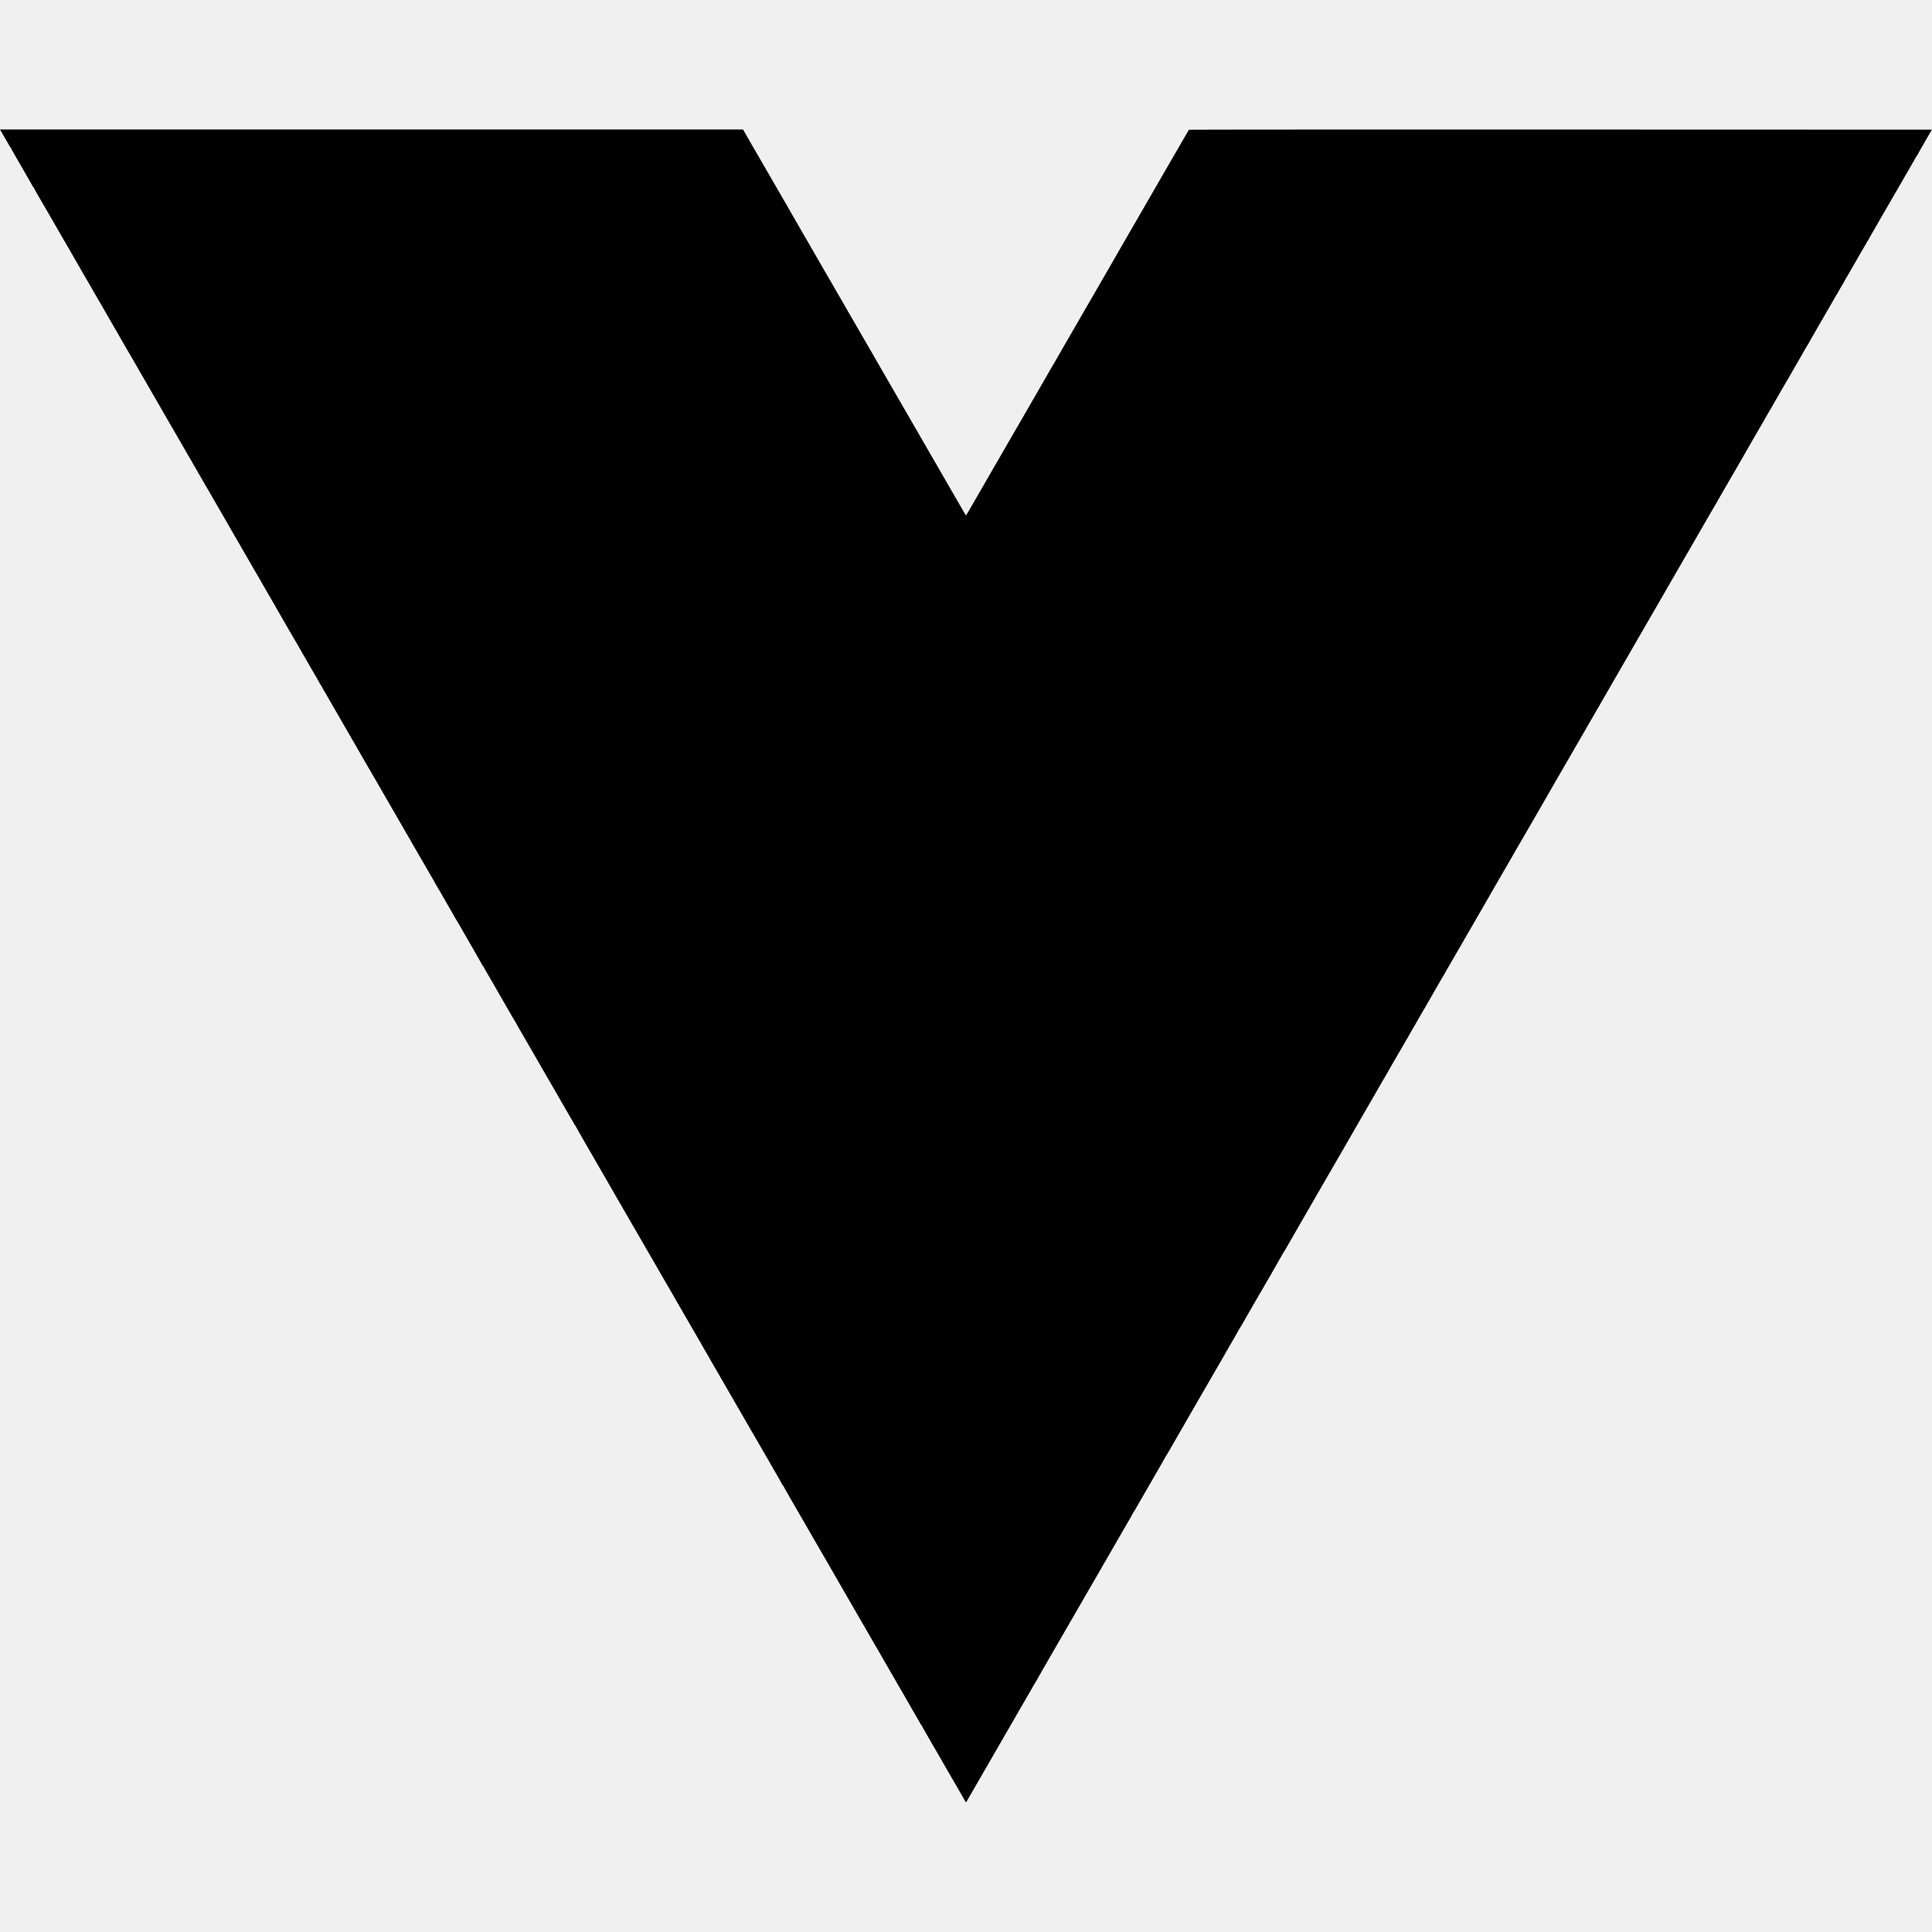
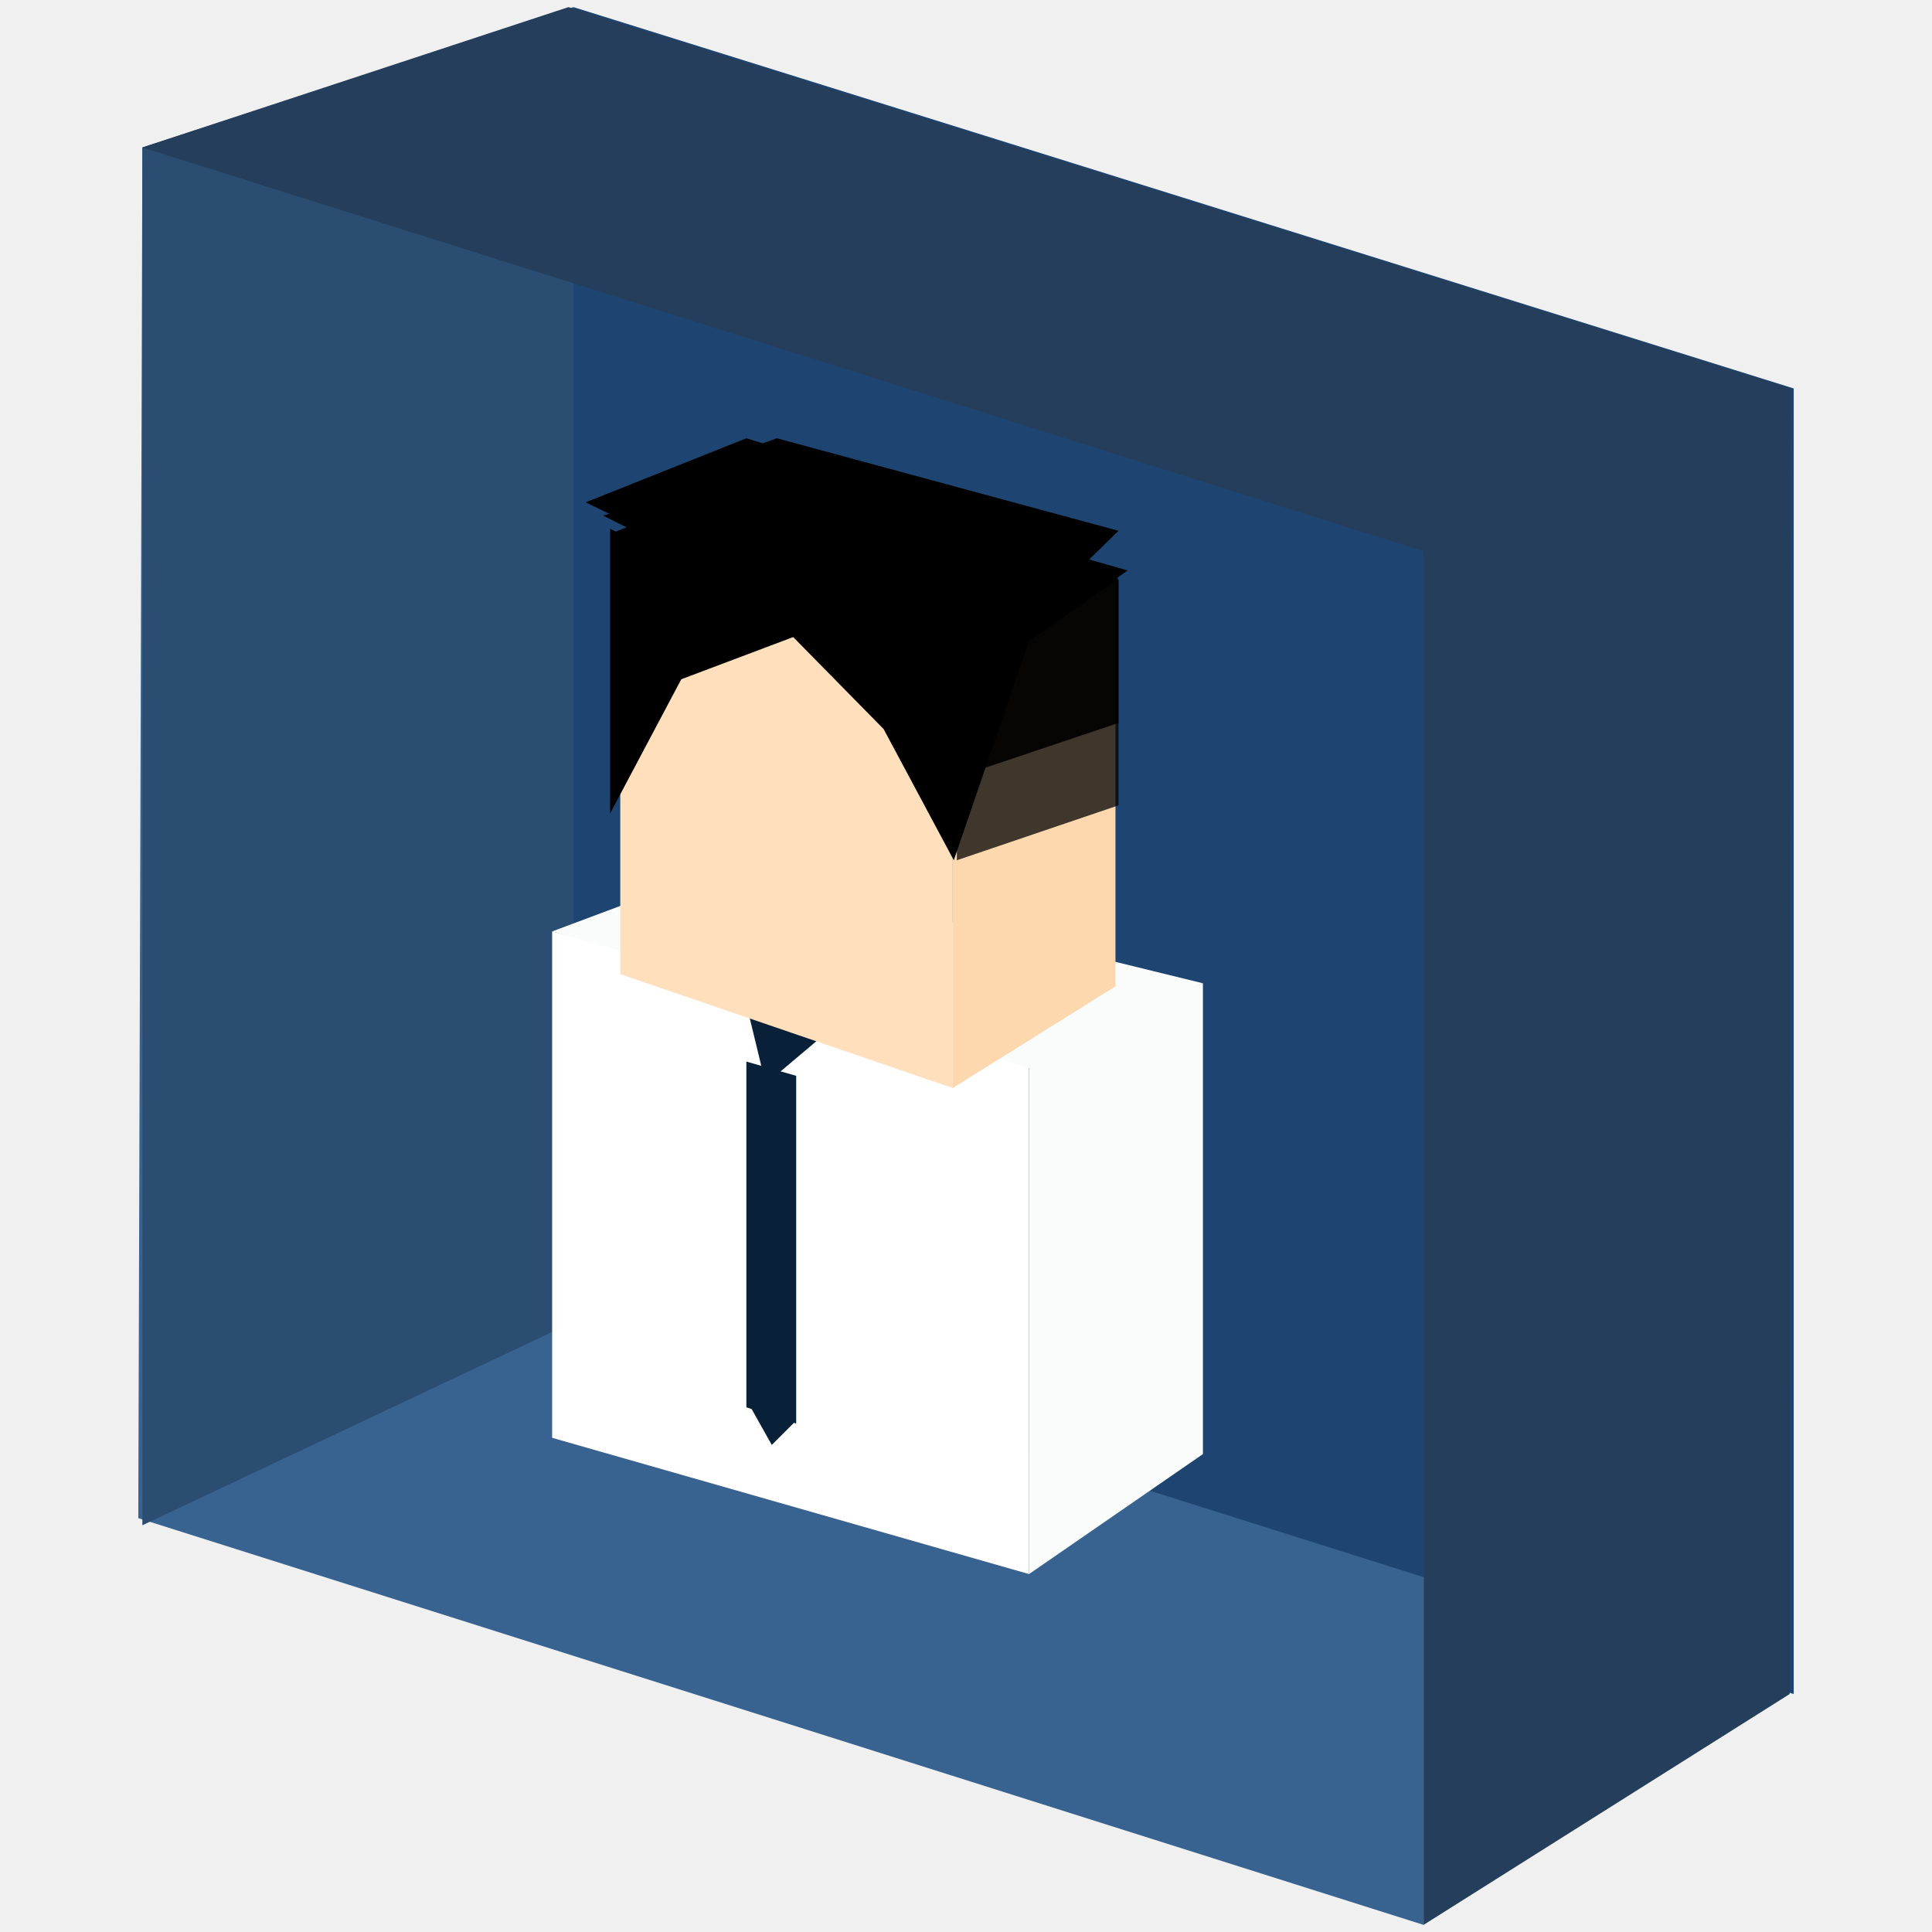
- <svg xmlns="http://www.w3.org/2000/svg" version="1.0" width="16pt" height="16pt" viewBox="0 0 16 16" preserveAspectRatio="xMidYMid meet">
-   <g transform="translate(0,16) scale(0.00032,-0.00032)" fill="#000000" stroke="none">
-     <path d="M18 46618 c45 -75 122 -207 122 -211 0 -2 25 -45 55 -95 30 -50 55 -96 55 -102 0 -5 5 -10 10 -10 6 0 10 -4 10 -9 0 -5 73 -135 161 -288 89 -153 173 -298 187 -323 14 -25 32 -57 41 -72 88 -149 187 -324 189 -335 2 -7 8 -13 13 -13 5 0 9 -4 9 -10 0 -5 46 -89 103 -187 175 -302 490 -846 507 -876 8 -16 20 -36 25 -45 28 -46 290 -498 339 -585 13 -23 74 -129 136 -236 61 -107 123 -215 137 -240 14 -25 29 -50 33 -56 5 -5 23 -37 40 -70 18 -33 38 -67 44 -75 11 -16 21 -33 63 -109 14 -25 29 -50 33 -56 4 -5 21 -35 38 -65 55 -100 261 -455 269 -465 4 -5 14 -21 20 -35 15 -29 41 -75 103 -180 24 -41 52 -88 60 -105 9 -16 57 -100 107 -185 112 -193 362 -626 380 -660 8 -14 23 -38 33 -55 11 -16 23 -37 27 -45 4 -8 26 -46 48 -85 23 -38 53 -90 67 -115 46 -81 64 -113 178 -310 62 -107 121 -210 132 -227 37 -67 56 -99 85 -148 16 -27 32 -57 36 -65 4 -8 15 -27 25 -42 9 -15 53 -89 96 -165 44 -76 177 -307 296 -513 120 -206 268 -463 330 -570 131 -227 117 -203 200 -348 36 -62 73 -125 82 -140 10 -15 21 -34 25 -42 4 -8 20 -37 36 -65 17 -27 38 -65 48 -82 49 -85 64 -111 87 -153 13 -25 28 -49 32 -55 4 -5 78 -134 165 -285 87 -151 166 -288 176 -305 10 -16 26 -43 35 -59 9 -17 125 -217 257 -445 132 -229 253 -441 270 -471 17 -30 45 -79 64 -108 18 -29 33 -54 33 -57 0 -2 20 -37 44 -77 24 -40 123 -212 221 -383 97 -170 190 -330 205 -355 16 -25 39 -65 53 -90 13 -25 81 -144 152 -265 70 -121 137 -238 150 -260 12 -22 37 -65 55 -95 18 -30 43 -73 55 -95 12 -22 48 -85 80 -140 77 -132 163 -280 190 -330 13 -22 71 -123 130 -225 59 -102 116 -199 126 -217 10 -17 29 -50 43 -72 15 -22 26 -43 26 -45 0 -2 27 -50 60 -106 33 -56 60 -103 60 -105 0 -2 55 -98 90 -155 8 -14 182 -316 239 -414 13 -22 45 -79 72 -124 27 -46 49 -86 49 -89 0 -2 14 -24 30 -48 16 -24 30 -46 30 -49 0 -5 74 -135 100 -176 5 -8 24 -42 43 -75 50 -88 58 -101 262 -455 104 -179 199 -345 213 -370 14 -25 28 -49 32 -55 4 -5 17 -26 28 -45 10 -19 62 -109 114 -200 114 -197 133 -230 170 -295 16 -27 33 -57 38 -65 17 -28 96 -165 103 -180 4 -8 16 -28 26 -45 10 -16 77 -131 148 -255 72 -124 181 -313 243 -420 62 -107 121 -209 131 -227 35 -62 323 -560 392 -678 38 -66 83 -145 100 -175 16 -30 33 -59 37 -65 4 -5 17 -27 29 -47 34 -61 56 -100 90 -156 17 -29 31 -55 31 -57 0 -2 17 -32 39 -67 21 -35 134 -229 251 -433 117 -203 235 -407 261 -451 27 -45 49 -85 49 -88 0 -4 8 -19 19 -34 15 -21 200 -341 309 -533 10 -19 33 -58 51 -87 17 -29 31 -54 31 -56 0 -2 25 -44 55 -94 30 -50 55 -95 55 -98 0 -4 6 -15 14 -23 7 -9 27 -41 43 -71 17 -30 170 -297 342 -594 171 -296 311 -542 311 -547 0 -5 5 -9 10 -9 6 0 10 -4 10 -10 0 -5 22 -47 49 -92 27 -46 58 -99 68 -118 24 -43 81 -140 93 -160 5 -8 66 -114 135 -235 69 -121 130 -227 135 -235 12 -21 259 -447 283 -490 10 -19 28 -47 38 -62 11 -14 19 -29 19 -32 0 -3 37 -69 83 -148 99 -170 305 -526 337 -583 13 -22 31 -53 41 -70 11 -16 22 -37 26 -45 7 -14 82 -146 103 -180 14 -24 181 -311 205 -355 13 -22 46 -80 75 -130 29 -49 64 -110 78 -135 14 -25 51 -88 82 -140 31 -52 59 -102 63 -110 4 -8 18 -33 31 -55 205 -353 284 -489 309 -535 17 -30 45 -78 62 -106 18 -28 36 -60 39 -72 4 -12 12 -22 17 -22 5 0 9 -4 9 -10 0 -5 109 -197 241 -427 133 -230 250 -431 259 -448 51 -90 222 -385 280 -485 37 -63 78 -135 92 -160 14 -25 67 -117 118 -205 51 -88 101 -175 111 -193 34 -58 55 -95 149 -257 51 -88 101 -173 110 -190 9 -16 76 -131 147 -255 72 -124 140 -241 151 -260 61 -108 281 -489 355 -615 38 -66 77 -133 87 -150 35 -63 91 -161 100 -175 14 -23 99 -169 128 -220 54 -97 135 -235 142 -245 4 -5 20 -32 35 -60 26 -48 238 -416 276 -480 10 -16 26 -46 37 -65 30 -53 382 -661 403 -695 10 -16 22 -37 26 -45 4 -8 26 -48 50 -88 24 -41 43 -75 43 -77 0 -2 22 -40 50 -85 27 -45 50 -84 50 -86 0 -3 38 -69 83 -147 84 -142 302 -520 340 -587 10 -19 34 -60 52 -90 18 -30 44 -75 57 -100 14 -25 45 -79 70 -120 25 -41 56 -96 70 -121 14 -25 77 -133 138 -240 62 -107 122 -210 132 -229 25 -43 310 -535 337 -581 11 -19 26 -45 34 -59 17 -32 238 -414 266 -460 11 -19 24 -41 28 -49 3 -7 75 -133 160 -278 84 -146 153 -269 153 -274 0 -5 5 -9 10 -9 6 0 10 -4 10 -10 0 -5 82 -150 181 -322 182 -314 201 -346 240 -415 12 -21 80 -139 152 -263 71 -124 141 -245 155 -270 14 -25 28 -49 32 -55 6 -8 145 -248 220 -380 37 -66 209 -362 229 -395 11 -19 24 -42 28 -49 4 -8 67 -118 140 -243 73 -125 133 -230 133 -233 0 -2 15 -28 33 -57 19 -29 47 -78 64 -108 17 -30 53 -93 79 -139 53 -90 82 -141 157 -272 82 -142 115 -199 381 -659 142 -245 268 -463 281 -485 12 -22 71 -125 132 -230 60 -104 172 -298 248 -430 76 -132 146 -253 156 -270 11 -16 22 -36 26 -44 3 -8 30 -54 60 -103 29 -49 53 -91 53 -93 0 -3 18 -34 40 -70 22 -36 40 -67 40 -69 0 -2 37 -66 81 -142 45 -77 98 -168 119 -204 20 -36 47 -81 58 -100 12 -19 27 -47 33 -62 6 -16 15 -28 20 -28 5 0 9 -4 9 -9 0 -6 63 -118 140 -251 77 -133 140 -243 140 -245 0 -2 18 -33 41 -70 22 -37 49 -83 60 -101 10 -19 29 -51 40 -71 25 -45 109 -189 126 -218 7 -11 17 -29 22 -40 6 -11 22 -38 35 -60 14 -22 37 -62 52 -90 14 -27 35 -62 45 -77 11 -14 19 -29 19 -32 0 -3 18 -35 40 -71 22 -36 40 -67 40 -69 0 -2 19 -35 42 -72 23 -38 55 -94 72 -124 26 -47 139 -244 171 -298 6 -9 21 -36 34 -60 28 -48 37 -51 51 -19 6 12 19 36 29 52 10 17 27 46 38 65 11 19 104 181 208 360 103 179 199 345 213 370 14 25 42 74 64 109 21 34 38 65 38 67 0 2 18 33 40 69 22 36 40 67 40 69 0 3 177 310 199 346 16 26 136 234 140 244 2 5 25 44 52 88 27 44 49 81 49 84 0 2 18 34 40 70 22 36 40 67 40 69 0 2 20 36 43 77 35 58 169 289 297 513 9 17 50 86 90 155 40 69 86 150 103 180 16 30 35 62 41 70 6 8 16 24 22 35 35 64 72 129 167 293 59 100 116 199 127 220 11 20 30 53 41 72 43 72 1070 1850 1121 1940 14 25 65 113 113 195 48 83 96 166 107 185 10 19 28 50 38 68 11 18 73 124 137 235 64 111 175 303 246 427 71 124 173 299 225 390 52 91 116 202 143 248 27 45 49 85 49 89 0 4 6 14 14 22 7 9 28 43 46 76 26 47 251 436 378 655 11 19 29 51 40 70 11 19 101 176 201 348 99 172 181 317 181 323 0 5 5 9 10 9 6 0 10 5 10 11 0 6 8 23 18 37 11 15 32 52 49 82 16 30 130 228 253 440 122 212 234 405 248 430 13 25 39 70 57 100 39 65 69 117 130 225 25 44 50 87 55 95 12 19 78 134 220 380 61 107 129 224 150 260 161 277 222 382 246 425 15 28 47 83 71 123 24 41 43 78 43 83 0 5 4 9 8 9 4 0 13 12 19 28 7 15 23 45 36 67 66 110 277 478 277 483 0 3 6 13 14 21 7 9 27 41 43 71 17 30 45 80 63 110 34 57 375 649 394 685 6 11 16 27 22 35 6 8 26 42 44 75 18 33 41 74 51 90 10 17 24 41 32 55 54 97 72 128 88 152 11 14 19 28 19 30 0 3 79 141 175 308 96 167 175 305 175 308 0 3 6 13 14 21 7 9 26 39 41 66 33 60 276 483 338 587 24 40 46 80 50 88 4 8 13 24 20 35 14 23 95 163 125 215 11 19 52 91 92 160 40 69 80 139 90 155 9 17 103 179 207 360 105 182 200 346 211 365 103 181 463 802 489 845 7 11 15 27 19 35 4 8 29 51 55 95 64 110 828 1433 848 1470 9 17 24 41 33 55 9 14 29 48 45 77 15 28 52 93 82 145 30 51 62 107 71 123 17 30 231 398 400 690 51 88 103 179 115 202 12 23 26 48 32 55 6 7 24 38 40 68 17 30 61 107 98 170 37 63 84 144 103 180 19 36 41 72 48 81 8 8 14 18 14 21 0 4 27 51 59 106 32 55 72 124 89 154 16 29 71 125 122 213 51 88 104 180 118 205 13 25 28 50 32 55 4 6 17 26 28 45 11 19 45 80 77 135 31 55 66 116 77 135 11 19 88 152 171 295 401 694 620 1072 650 1125 11 19 87 152 170 295 83 143 158 273 166 288 9 16 21 36 26 45 6 9 31 52 55 96 25 43 54 94 66 115 11 20 95 164 186 321 91 157 173 299 182 315 9 17 26 46 37 65 12 19 66 114 121 210 56 96 108 186 117 200 8 14 24 40 34 59 24 45 383 664 412 713 5 9 17 29 26 45 15 28 120 210 241 419 36 61 68 117 72 125 4 8 12 23 19 34 35 57 245 420 262 453 11 20 35 61 53 90 17 29 32 54 32 56 0 3 28 51 62 108 33 57 70 119 80 138 10 19 23 42 28 50 5 8 32 53 59 100 27 47 149 258 271 470 122 212 234 405 248 430 30 53 62 108 80 135 6 11 15 27 19 35 4 8 85 150 181 315 96 165 187 323 202 350 31 56 116 202 130 225 5 8 25 42 43 75 19 33 92 159 162 280 149 257 157 271 202 350 19 33 38 67 43 75 9 14 228 392 275 475 12 22 55 96 95 165 40 69 80 139 90 155 24 42 202 350 221 383 9 15 27 47 41 72 14 25 75 131 136 236 61 106 121 210 134 232 99 172 271 470 279 482 5 8 23 40 40 70 18 30 81 141 142 245 60 105 121 210 135 235 14 25 71 124 127 220 56 96 143 247 194 335 51 88 96 167 102 175 14 24 180 311 204 355 23 43 340 590 356 615 5 8 50 87 101 175 171 301 517 898 582 1008 25 43 46 81 46 83 0 2 12 23 27 47 14 23 40 67 56 97 16 30 35 62 42 70 7 8 15 22 18 30 4 8 20 38 37 65 16 28 33 57 37 65 6 12 111 196 143 250 5 8 55 95 112 193 57 98 113 195 126 215 12 20 27 46 32 57 6 11 14 27 20 35 5 8 76 130 156 270 80 140 165 287 187 325 23 39 52 90 66 115 13 25 30 52 37 61 8 8 14 18 14 21 0 4 41 77 92 165 50 87 175 302 276 478 101 176 208 360 236 408 28 49 67 117 86 152 19 35 41 70 48 77 6 6 12 15 12 19 0 7 124 224 167 291 12 21 23 40 23 42 0 2 21 40 46 83 26 43 55 92 64 109 54 95 327 568 354 614 19 30 45 75 59 100 71 128 82 145 89 148 4 2 8 8 8 13 0 5 42 82 94 172 311 538 496 858 518 897 14 25 40 70 58 100 18 30 42 71 53 90 10 19 79 139 152 265 73 127 142 246 153 265 10 19 43 76 72 125 29 50 63 108 75 130 65 116 80 140 87 143 4 2 8 8 8 12 0 8 114 212 140 250 6 8 14 24 20 35 5 11 54 97 108 190 l100 170 -9611 3 c-5286 1 -9614 -1 -9618 -5 -5 -6 -419 -719 -619 -1068 -89 -155 -267 -463 -323 -560 -38 -66 -81 -140 -95 -165 -31 -56 -263 -457 -526 -910 -110 -190 -224 -388 -254 -440 -29 -52 -61 -109 -71 -125 -23 -39 -243 -420 -268 -465 -11 -19 -204 -352 -428 -740 -224 -388 -477 -826 -563 -975 -85 -148 -185 -322 -222 -385 -37 -63 -120 -207 -185 -320 -65 -113 -177 -306 -248 -430 -72 -124 -172 -297 -222 -385 -51 -88 -142 -245 -202 -350 -131 -226 -247 -427 -408 -705 -65 -113 -249 -432 -410 -710 -160 -278 -388 -673 -506 -877 -118 -205 -216 -373 -219 -373 -3 0 -52 82 -109 183 -58 100 -144 250 -192 332 -95 164 -402 696 -647 1120 -85 149 -228 396 -317 550 -212 365 -982 1700 -1008 1745 -10 19 -43 76 -72 125 -29 50 -64 110 -77 135 -14 25 -63 110 -110 190 -47 80 -96 165 -110 190 -14 25 -99 171 -188 325 -89 154 -174 300 -188 325 -13 25 -64 113 -112 195 -48 83 -140 242 -205 355 -65 113 -183 317 -263 454 -79 137 -152 264 -163 282 -50 89 -335 583 -354 614 -12 19 -34 58 -50 85 -15 28 -129 226 -253 440 -124 215 -235 408 -247 430 -12 22 -69 121 -127 220 -58 99 -226 389 -373 645 -148 256 -324 561 -392 678 -67 117 -134 232 -147 255 -13 23 -33 59 -46 80 l-22 37 -9615 0 -9615 0 20 -32z" />
-   </g>
+ <svg xmlns="http://www.w3.org/2000/svg" id="Layer_2" data-name="Layer 2" viewBox="0 0 19 19">
+   <defs>
+     <style>.cls-1{fill:#38628f;}.cls-2{fill:#1e4571;}.cls-3{fill:#243e5c;}.cls-4{fill:#2b4d72;}.cls-5{fill:#fff;}.cls-6{fill:#fafbfb;}.cls-7{fill:#092138;}.cls-8{fill:#ffdfbc;}.cls-9{fill:#fdd8af;}.cls-10{fill-opacity:0.75;}.cls-11{fill-opacity:0.91;}</style>
+   </defs>
+   <path class="cls-1" d="M1.4,1.45,14,5.4V18.93l-12.64-4Z" />
+   <path class="cls-2" d="M5.64.07l12,3.75V16.66L5.64,12.87Z" />
+   <path class="cls-3" d="M17.61,3.82,14,5.36V18.93l3.6-2.27Z" />
+   <path class="cls-4" d="M5.64.07,1.4,1.45V15L5.64,13Z" />
+   <path class="cls-3" d="M17.61,3.82,5.59.07,1.4,1.45l12.69,4Z" />
+   <path class="cls-5" d="M5.43,9.16l4.69,1.19v5.13L5.43,14.14Z" />
+   <path class="cls-6" d="M10.12,10.44l1.71-.77V14.3l-1.71,1.18Z" />
+   <path class="cls-6" d="M7.14,8.52l4.69,1.15-1.65.85L5.43,9.16Z" />
+   <path class="cls-7" d="M7.53,10.66,7.37,10l.67.23Z" />
+   <path class="cls-7" d="M7.59,14.21l-.23-.41.45.19Z" />
+   <path class="cls-7" d="M7.83,14l-.49-.16V10.44l.49.14Z" />
+   <path class="cls-8" d="M6.1,5.36l3.27,1v4.34L6.1,9.58Z" />
+   <path class="cls-9" d="M9.37,6.49l1.6-.9V9.7l-1.6,1Z" />
+   <path class="cls-9" d="M7.77,4.61l3.2,1L9.37,6.77,6.1,5.36Z" />
+   <path class="cls-10" d="M9.41,6.18,11,5.7V7.92l-1.59.54Z" />
+   <path class="cls-11" d="M9.41,6,11,5.7V7.11l-1.37.46Z" />
+   <path d="M7.87,4.51,11,5.69l-1,.7L7.87,6.17,6,5.25Z" />
+   <path d="M7.64,4.31,11,5.22l-.89.87L8,5.87l-1.91-1Z" />
+   <path d="M7.34,4.31,10.8,5.39l-1,.7L7.67,5.87,5.76,4.94Z" />
+   <path d="M7.58,4.61l3.51,1-1,.7L7.93,6.07l-2-1Z" />
+   <path d="M9.38,8.46l.73-2.13L7.54,6,8.69,7.17Z" />
+   <path d="M6,8V5.2L8,6.19,6.7,6.68Z" />
</svg>
